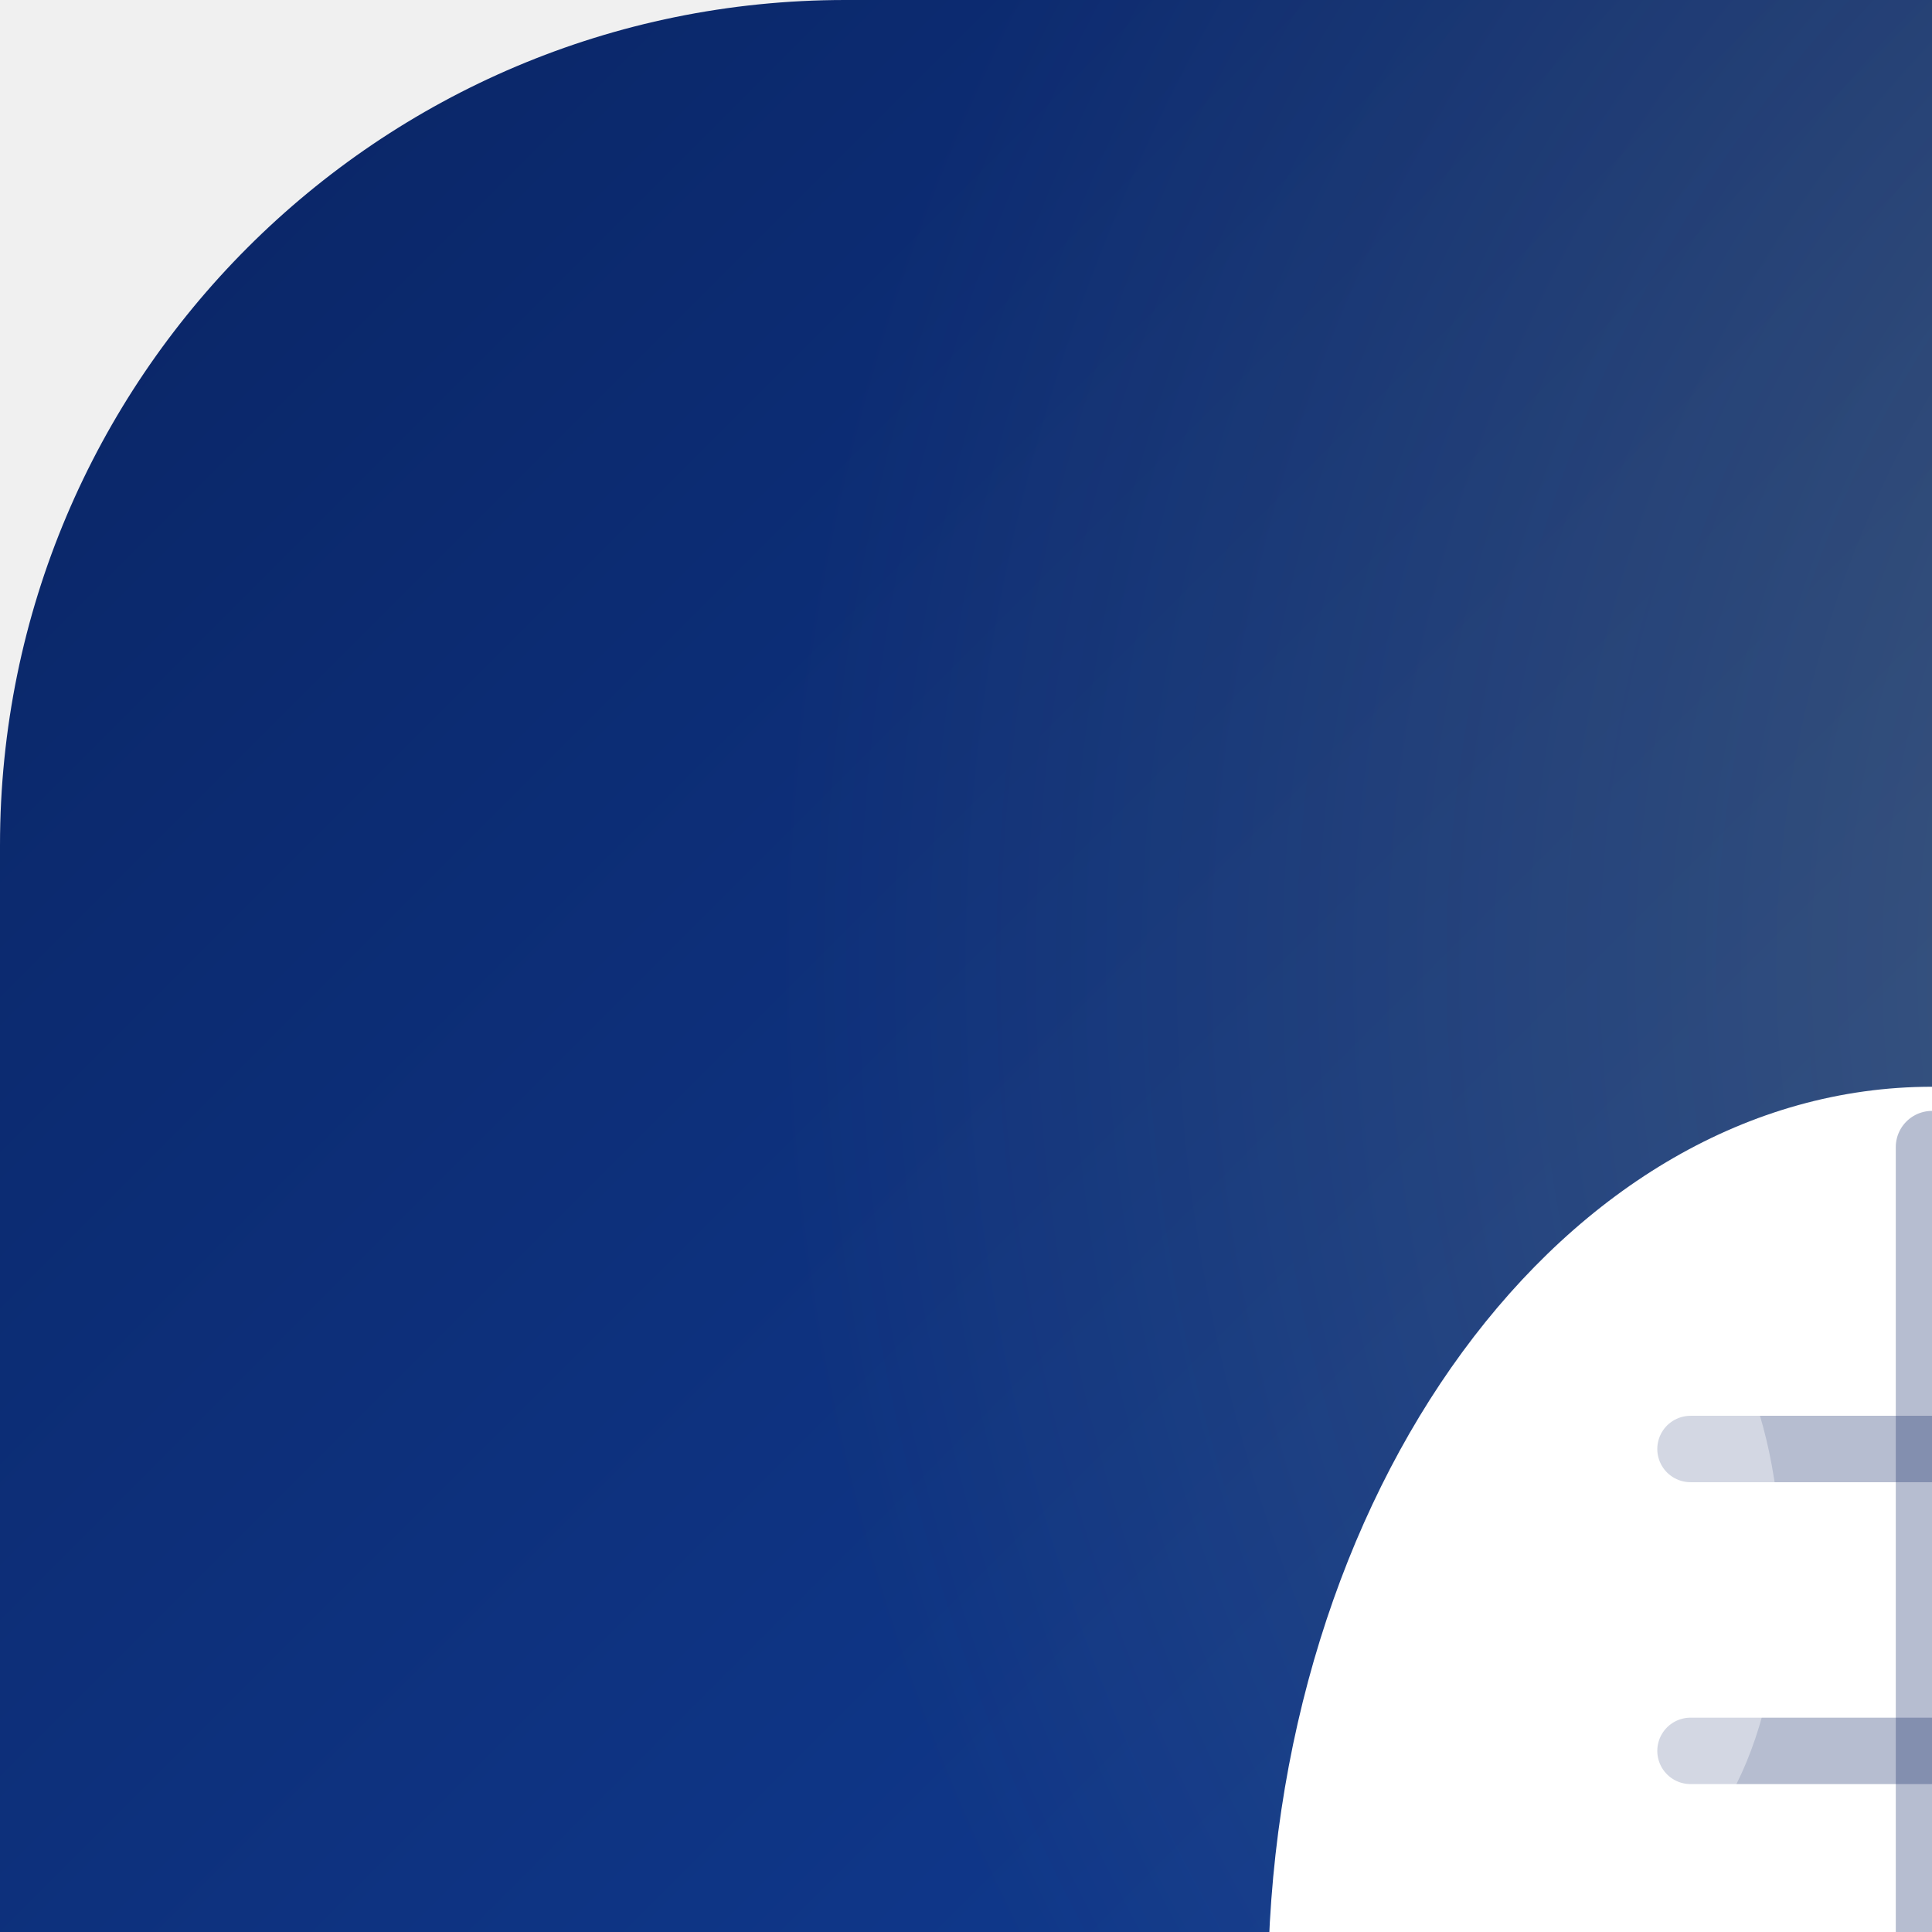
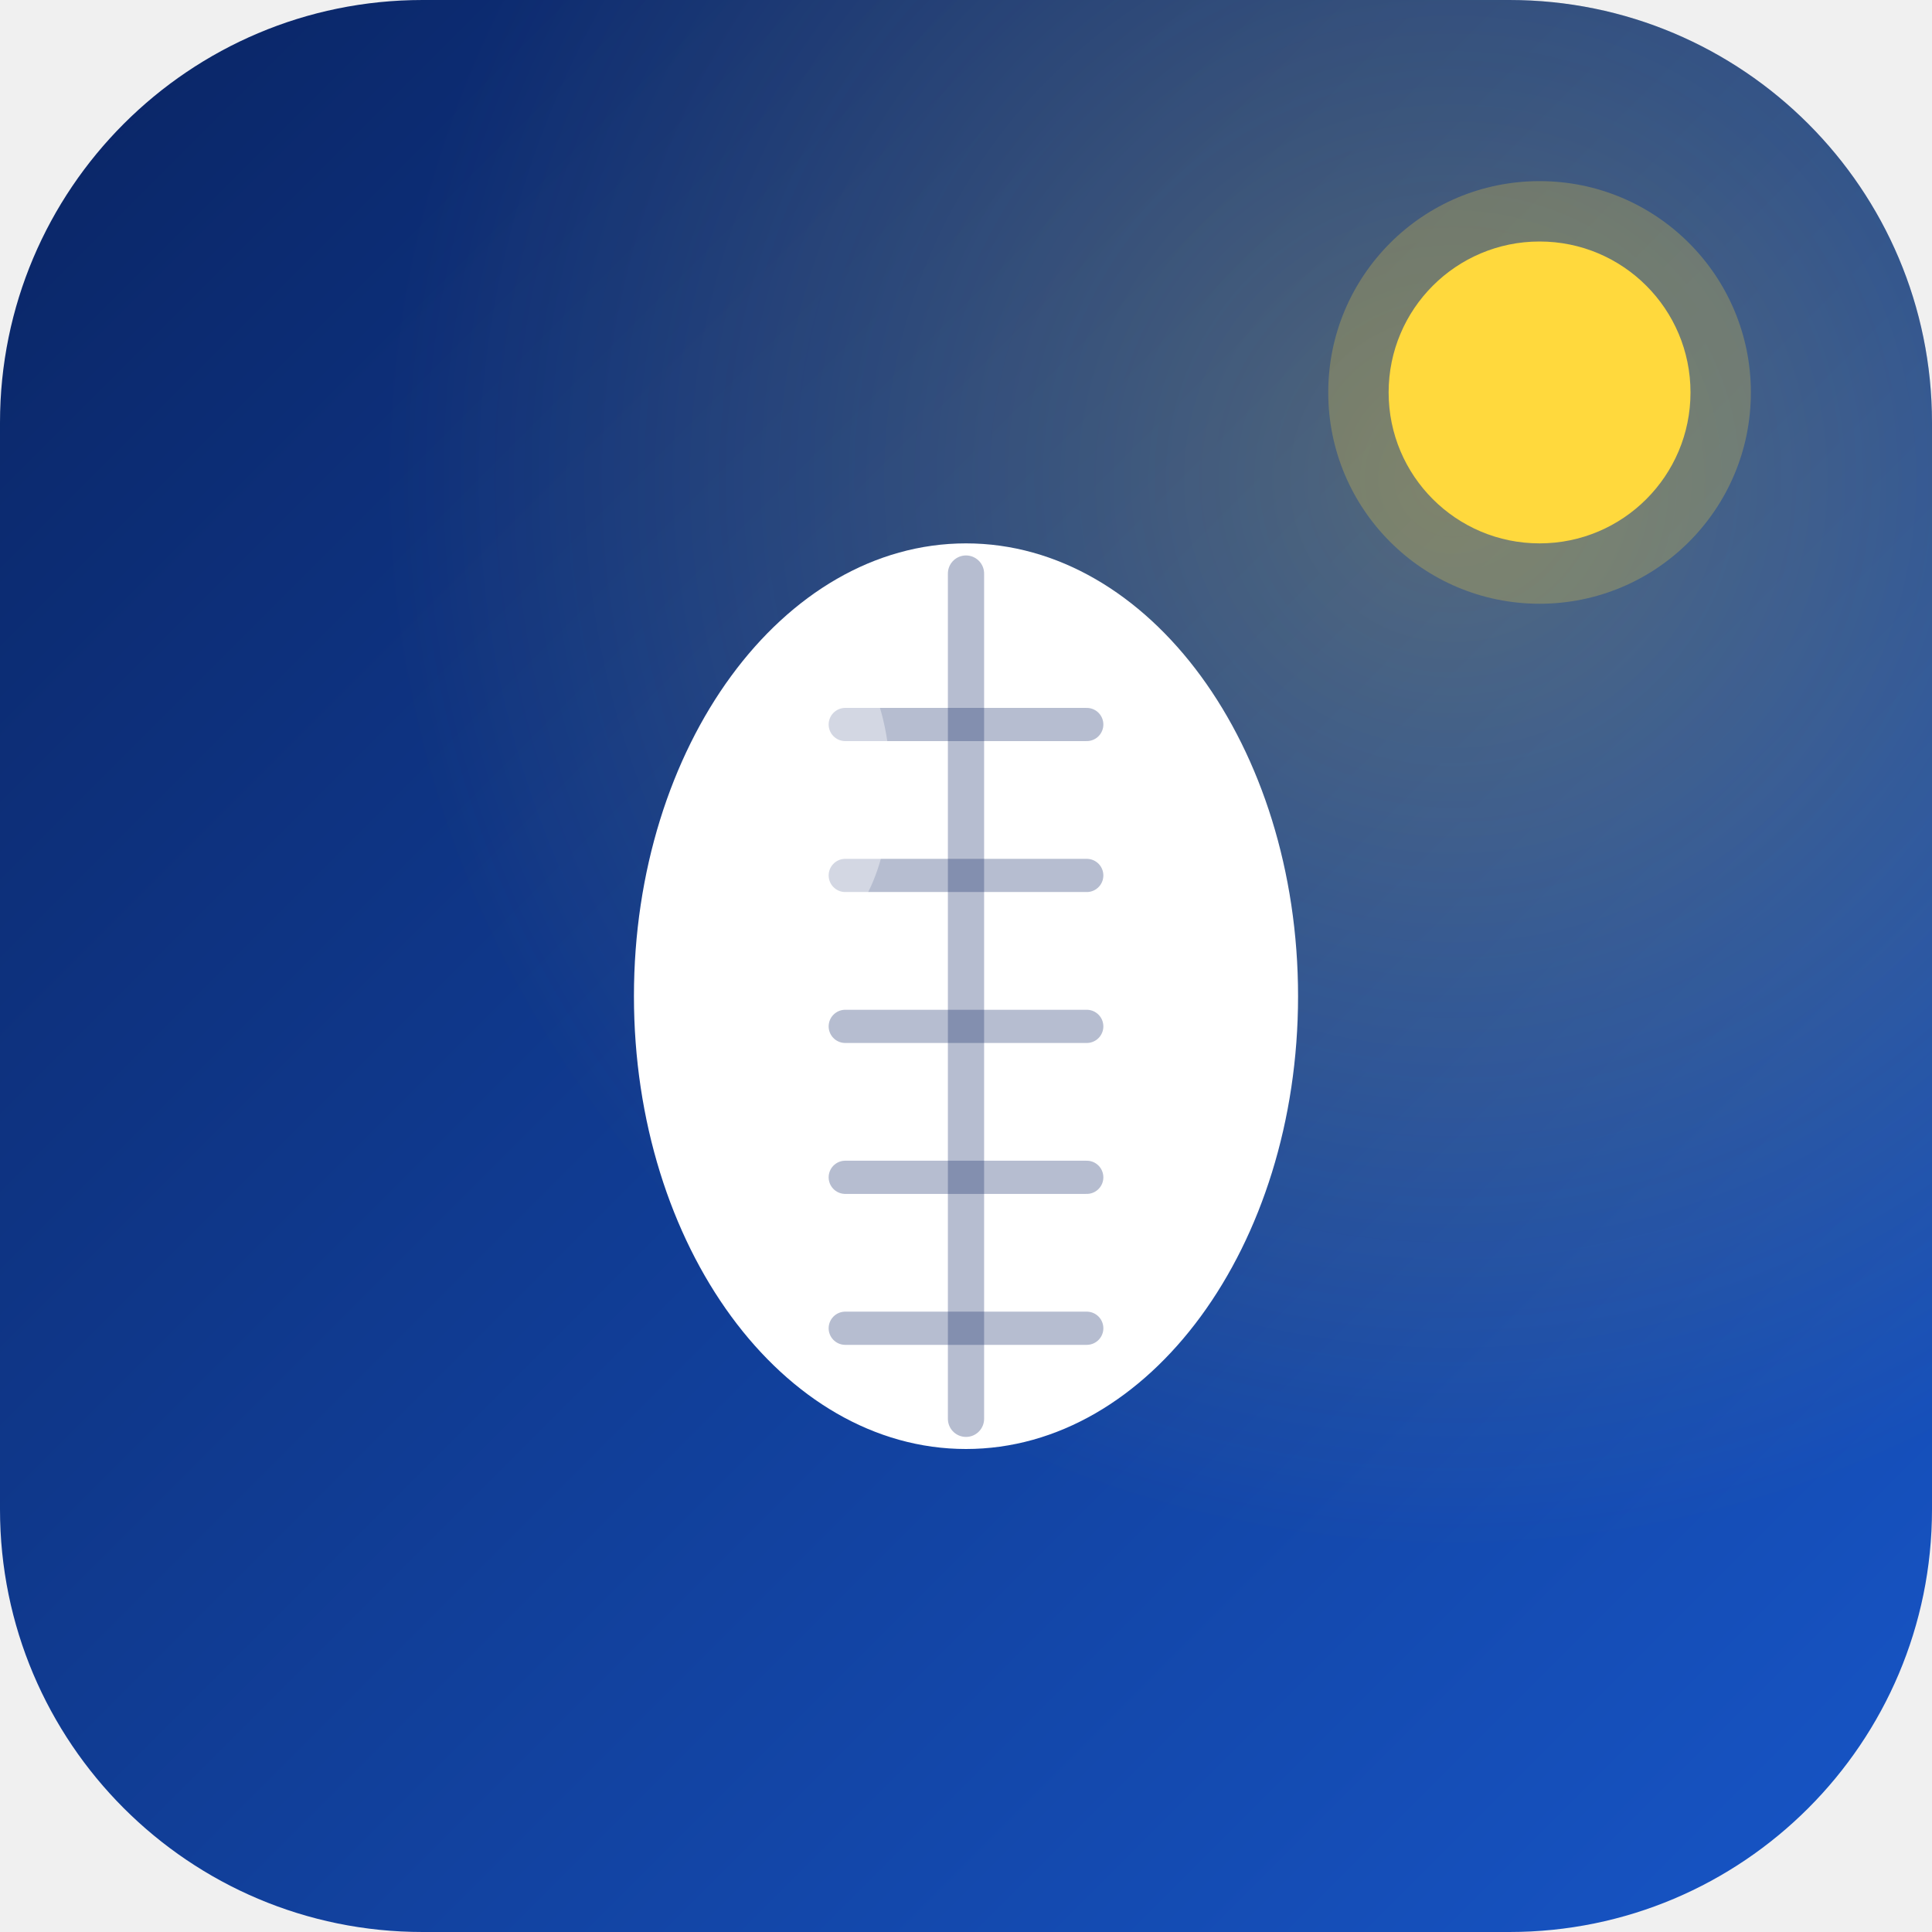
- <svg xmlns="http://www.w3.org/2000/svg" viewBox="0 0 32 32" width="32" height="32">
+ <svg xmlns="http://www.w3.org/2000/svg" viewBox="0 0 64 64" width="32" height="32">
  <defs>
    <linearGradient id="bg" x1="0%" y1="0%" x2="100%" y2="100%">
      <stop offset="0%" stop-color="#0A2463" />
      <stop offset="100%" stop-color="#1756C8" />
    </linearGradient>
    <radialGradient id="halo" cx="75%" cy="25%" r="55%">
      <stop offset="0%" stop-color="rgba(255,217,61,0.28)" />
      <stop offset="100%" stop-color="rgba(255,217,61,0)" />
    </radialGradient>
  </defs>
  <rect width="64" height="64" rx="14" fill="url(#bg)" />
  <rect width="64" height="64" rx="14" fill="url(#halo)" />
  <ellipse cx="32" cy="33" rx="11" ry="15" fill="white" />
  <line x1="32" y1="19" x2="32" y2="47" stroke="rgba(10,36,99,0.3)" stroke-width="1.2" stroke-linecap="round" />
  <line x1="28" y1="24" x2="36" y2="24" stroke="rgba(10,36,99,0.3)" stroke-width="1.1" stroke-linecap="round" />
  <line x1="28" y1="29" x2="36" y2="29" stroke="rgba(10,36,99,0.3)" stroke-width="1.1" stroke-linecap="round" />
  <line x1="28" y1="34" x2="36" y2="34" stroke="rgba(10,36,99,0.3)" stroke-width="1.1" stroke-linecap="round" />
  <line x1="28" y1="39" x2="36" y2="39" stroke="rgba(10,36,99,0.3)" stroke-width="1.1" stroke-linecap="round" />
  <line x1="28" y1="44" x2="36" y2="44" stroke="rgba(10,36,99,0.3)" stroke-width="1.1" stroke-linecap="round" />
  <ellipse cx="27" cy="26" rx="2.5" ry="5" fill="rgba(255,255,255,0.4)" />
  <circle cx="51" cy="13" r="5" fill="#FFD93D" />
  <circle cx="51" cy="13" r="7" fill="rgba(255,217,61,0.25)" />
</svg>
